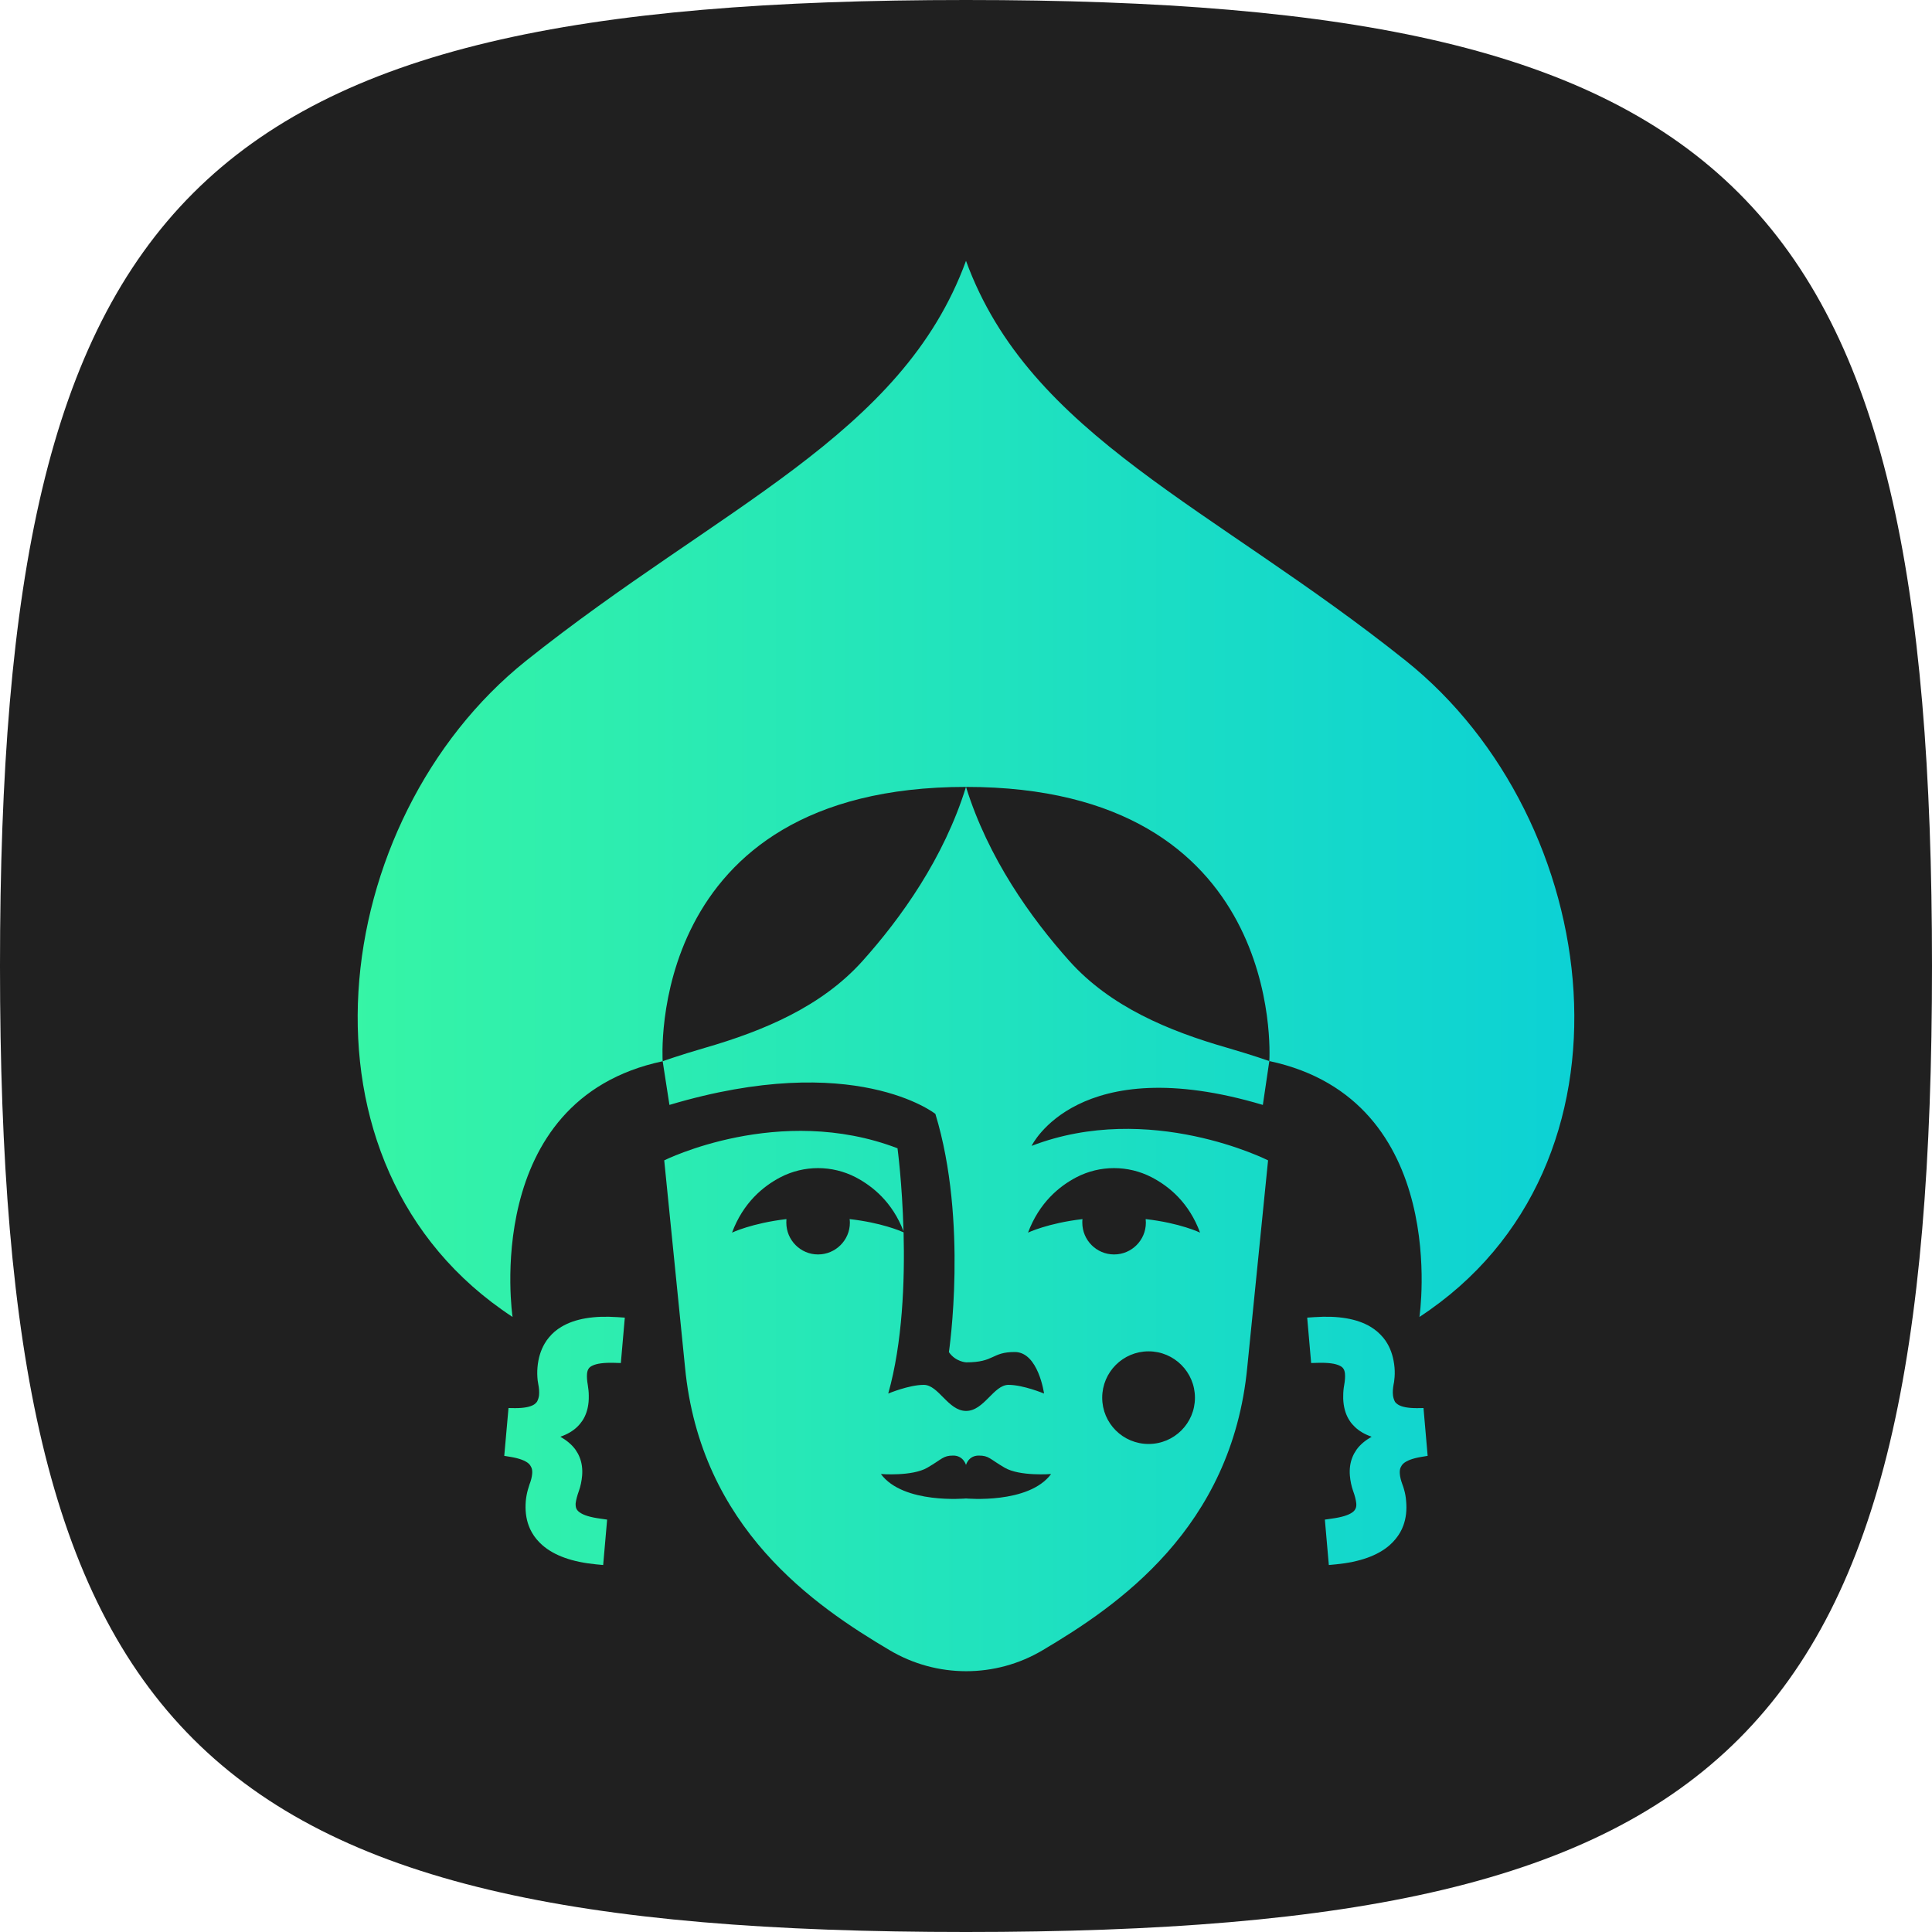
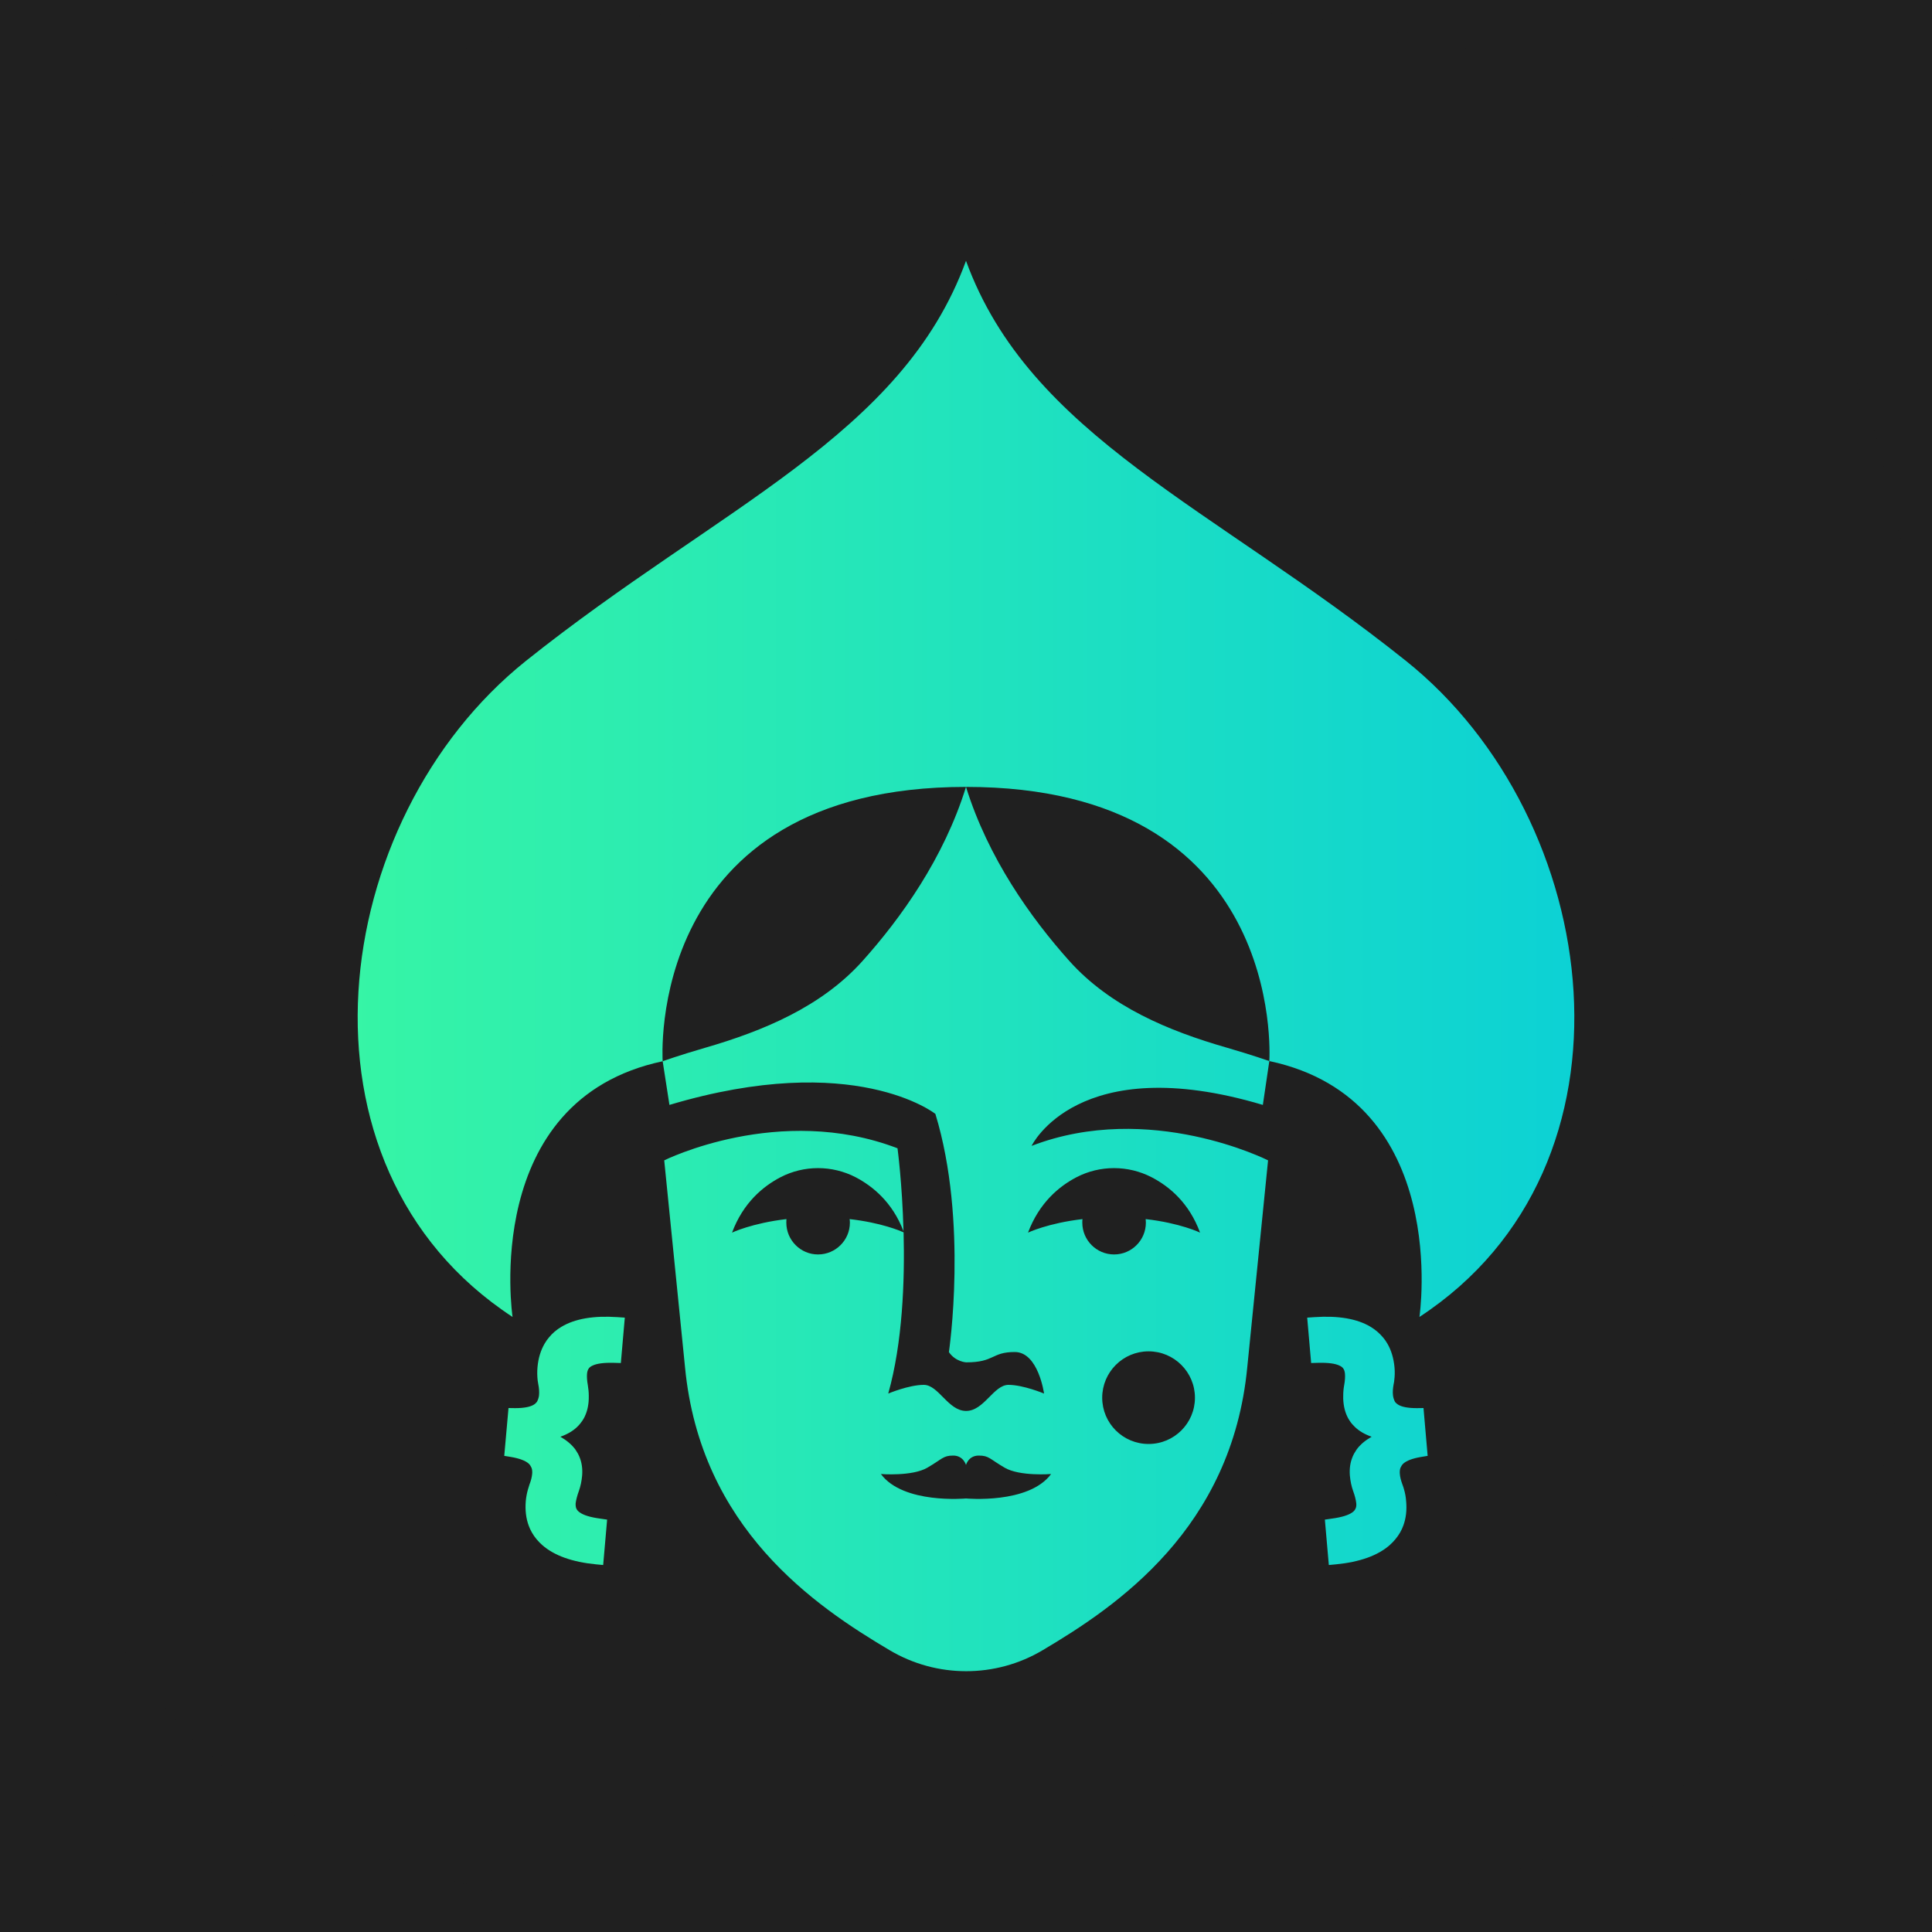
<svg xmlns="http://www.w3.org/2000/svg" width="100" height="100" viewBox="0 0 100 100" fill="none">
  <defs>
    <linearGradient id="vasilisa-gradient" x1="0" y1="0" x2="100" y2="0" gradientUnits="userSpaceOnUse">
      <stop offset="0" stop-color="#42FF98" />
      <stop offset="1" stop-color="#00C7E2" />
    </linearGradient>
  </defs>
+   <rect width="100" height="100" fill="#202020" />
  <path fill="#202020" d="M100 50 C100 90.01 90.01 100 50 100 C9.99 100 0 90.01 0 50 C0 9.99 9.99 0 50 0 C90.01 0 100 9.99 100 50 Z" />
  <path fill="url(#vasilisa-gradient)" d="M50 13.5 C53.305 22.565 62.77 26.215 72.77 34.205 C83.03 42.405 85.415 60.345 73.47 68.165 C73.47 68.165 75.145 56.93 65.7 54.92 C65.72 54.55 66.465 40.73 50 40.73 C33.315 40.73 34.3 54.93 34.3 54.93 C24.845 56.935 26.53 68.165 26.53 68.165 C14.585 60.345 16.97 42.405 27.225 34.205 C37.235 26.215 46.695 22.565 50 13.5 M34.3 54.93 L34.65 57.19 C44.235 54.33 48.415 57.655 48.415 57.655 C50.12 63.235 49.115 69.985 49.115 69.985 C49.46 70.49 50.01 70.515 50.01 70.515 C51.495 70.515 51.305 69.98 52.525 69.98 C53.745 69.98 54.04 72.13 54.04 72.13 C54.04 72.13 52.965 71.68 52.2 71.68 C51.43 71.68 50.935 73.03 50.005 73.03 C49.075 73.03 48.58 71.68 47.815 71.68 C47.045 71.68 45.975 72.13 45.975 72.13 C46.715 69.51 46.835 66.315 46.77 63.785 C46.6 63.71 45.61 63.285 43.975 63.1 C43.985 63.16 43.99 63.22 43.99 63.285 C43.99 64.19 43.25 64.93 42.34 64.93 C41.435 64.93 40.7 64.19 40.7 63.285 C40.7 63.22 40.7 63.16 40.705 63.1 C38.915 63.31 37.89 63.8 37.89 63.8 C38.465 62.26 39.49 61.405 40.405 60.93 C41.615 60.305 43.065 60.305 44.28 60.93 C45.18 61.4 46.19 62.23 46.765 63.725 C46.7 61.255 46.455 59.435 46.455 59.435 C40.33 57.09 34.38 60.06 34.38 60.06 L35.455 70.75 C36.25 79.115 42.2 83.135 46.04 85.41 C48.485 86.865 51.535 86.865 53.975 85.41 C57.815 83.135 63.765 79.115 64.56 70.75 L65.635 60.06 C65.635 60.06 59.515 56.96 53.395 59.31 C53.395 59.31 55.775 54.33 65.365 57.19 L65.7 54.92 C65.625 54.895 64.815 54.61 63.51 54.23 C60.465 53.355 57.465 52.1 55.35 49.74 C53.36 47.515 51.145 44.415 50 40.73 C48.855 44.42 46.635 47.52 44.64 49.745 C42.525 52.1 39.53 53.355 36.49 54.235 C35.125 54.63 34.3 54.93 34.3 54.93 M56.03 63.1 C54.235 63.31 53.21 63.8 53.21 63.8 C53.79 62.26 54.81 61.405 55.725 60.93 C56.935 60.305 58.385 60.305 59.6 60.93 C60.52 61.405 61.545 62.255 62.115 63.8 C62.115 63.8 61.095 63.305 59.3 63.1 C59.305 63.16 59.31 63.22 59.31 63.285 C59.31 64.19 58.575 64.93 57.665 64.93 C56.755 64.93 56.02 64.19 56.02 63.285 C56.02 63.22 56.02 63.16 56.03 63.1 M28.07 79.975 C28.685 80.515 29.615 80.85 30.85 80.97 L31.22 81.005 L31.425 78.655 L31.08 78.605 C30.555 78.535 30.195 78.425 29.99 78.27 C29.915 78.215 29.86 78.15 29.83 78.08 C29.8 78.01 29.79 77.915 29.795 77.81 C29.815 77.645 29.88 77.395 29.96 77.18 C30.05 76.93 30.105 76.66 30.13 76.385 C30.16 76.03 30.115 75.705 29.995 75.415 C29.94 75.275 29.865 75.15 29.78 75.025 C29.59 74.77 29.335 74.555 29.005 74.365 C29.36 74.24 29.655 74.07 29.88 73.85 C29.98 73.755 30.065 73.65 30.14 73.54 C30.325 73.265 30.43 72.935 30.465 72.565 C30.475 72.46 30.475 72.355 30.475 72.245 C30.475 72.06 30.455 71.875 30.425 71.69 C30.385 71.465 30.37 71.27 30.385 71.105 C30.395 71 30.42 70.91 30.465 70.845 C30.505 70.78 30.57 70.73 30.655 70.69 C30.88 70.575 31.26 70.525 31.79 70.54 L32.135 70.55 L32.34 68.2 L31.965 68.175 C30.73 68.09 29.76 68.255 29.06 68.675 C28.805 68.825 28.59 69.01 28.415 69.225 C28.33 69.325 28.255 69.43 28.19 69.545 C27.985 69.895 27.86 70.305 27.82 70.775 C27.8 71.005 27.805 71.23 27.83 71.455 C27.84 71.52 27.85 71.58 27.86 71.64 C27.905 71.86 27.915 72.05 27.9 72.215 C27.89 72.335 27.84 72.475 27.79 72.56 C27.75 72.615 27.7 72.66 27.64 72.7 C27.44 72.825 27.115 72.885 26.66 72.885 L26.32 72.88 L26.1 75.355 L26.435 75.41 C26.885 75.485 27.2 75.605 27.37 75.76 C27.43 75.815 27.485 75.91 27.515 75.98 C27.545 76.065 27.555 76.17 27.545 76.285 C27.53 76.45 27.485 76.635 27.405 76.84 C27.375 76.925 27.35 77.01 27.325 77.1 C27.27 77.29 27.235 77.485 27.215 77.685 C27.175 78.16 27.225 78.585 27.365 78.965 C27.41 79.09 27.465 79.205 27.53 79.32 C27.665 79.56 27.85 79.78 28.07 79.975 M69.15 80.97 C70.385 80.85 71.315 80.515 71.93 79.975 C72.15 79.78 72.33 79.56 72.47 79.32 C72.535 79.205 72.59 79.09 72.635 78.965 C72.775 78.585 72.825 78.16 72.78 77.685 C72.765 77.485 72.73 77.29 72.675 77.1 C72.65 77.01 72.625 76.925 72.59 76.84 C72.515 76.635 72.465 76.45 72.455 76.285 C72.445 76.17 72.455 76.065 72.485 75.98 C72.515 75.91 72.57 75.815 72.63 75.76 C72.8 75.605 73.11 75.485 73.565 75.41 L73.895 75.355 L73.68 72.88 L73.34 72.885 C72.885 72.885 72.555 72.825 72.36 72.7 C72.295 72.66 72.245 72.615 72.205 72.56 C72.16 72.475 72.11 72.335 72.1 72.215 C72.08 72.05 72.095 71.86 72.135 71.64 C72.15 71.58 72.16 71.52 72.165 71.455 C72.195 71.23 72.2 71.005 72.18 70.775 C72.135 70.305 72.015 69.895 71.81 69.545 C71.745 69.43 71.67 69.325 71.585 69.225 C71.405 69.01 71.19 68.825 70.94 68.675 C70.24 68.255 69.27 68.09 68.03 68.175 L67.66 68.2 L67.865 70.55 L68.21 70.54 C68.74 70.525 69.12 70.575 69.345 70.69 C69.43 70.73 69.495 70.78 69.535 70.845 C69.58 70.91 69.605 71 69.615 71.105 C69.63 71.27 69.615 71.465 69.575 71.69 C69.54 71.875 69.525 72.06 69.525 72.245 C69.52 72.355 69.525 72.46 69.535 72.565 C69.57 72.935 69.675 73.265 69.86 73.54 C69.93 73.65 70.02 73.755 70.12 73.85 C70.345 74.07 70.635 74.24 70.995 74.365 C70.665 74.555 70.405 74.77 70.22 75.025 C70.135 75.15 70.06 75.275 70.005 75.415 C69.885 75.705 69.84 76.03 69.87 76.385 C69.895 76.66 69.95 76.93 70.04 77.18 C70.12 77.395 70.185 77.645 70.2 77.81 C70.21 77.915 70.2 78.01 70.165 78.08 C70.135 78.15 70.085 78.215 70.01 78.27 C69.805 78.425 69.44 78.535 68.92 78.605 L68.575 78.655 L68.78 81.005 L69.15 80.97 M41.295 69.945 C39.975 69.945 38.9 71.02 38.9 72.345 C38.9 73.67 39.975 74.74 41.295 74.74 C42.625 74.74 43.7 73.67 43.7 72.345 C43.7 71.02 42.625 69.945 41.295 69.945 M57.05 72.345 C57.05 71.02 58.125 69.945 59.45 69.945 C60.775 69.945 61.85 71.02 61.85 72.345 C61.85 73.67 60.775 74.74 59.45 74.74 C58.125 74.74 57.05 73.67 57.05 72.345 M50.66 75.34 C51.195 75.34 51.22 75.515 52.005 75.97 C52.79 76.425 54.405 76.295 54.405 76.295 C53.245 77.865 50 77.56 50 77.56 C50 77.56 46.755 77.865 45.595 76.295 C45.595 76.295 47.21 76.425 47.995 75.97 C48.78 75.515 48.81 75.34 49.34 75.34 C49.865 75.34 50 75.825 50 75.825 C50 75.825 50.125 75.34 50.66 75.34 M50 78.615 C50 78.615 48.425 78.72 46.965 78.135 C46.965 78.135 48.215 79.98 50 79.98 C51.785 79.98 53.04 78.135 53.04 78.135 C51.58 78.72 50 78.615 50 78.615 Z" />
</svg>
